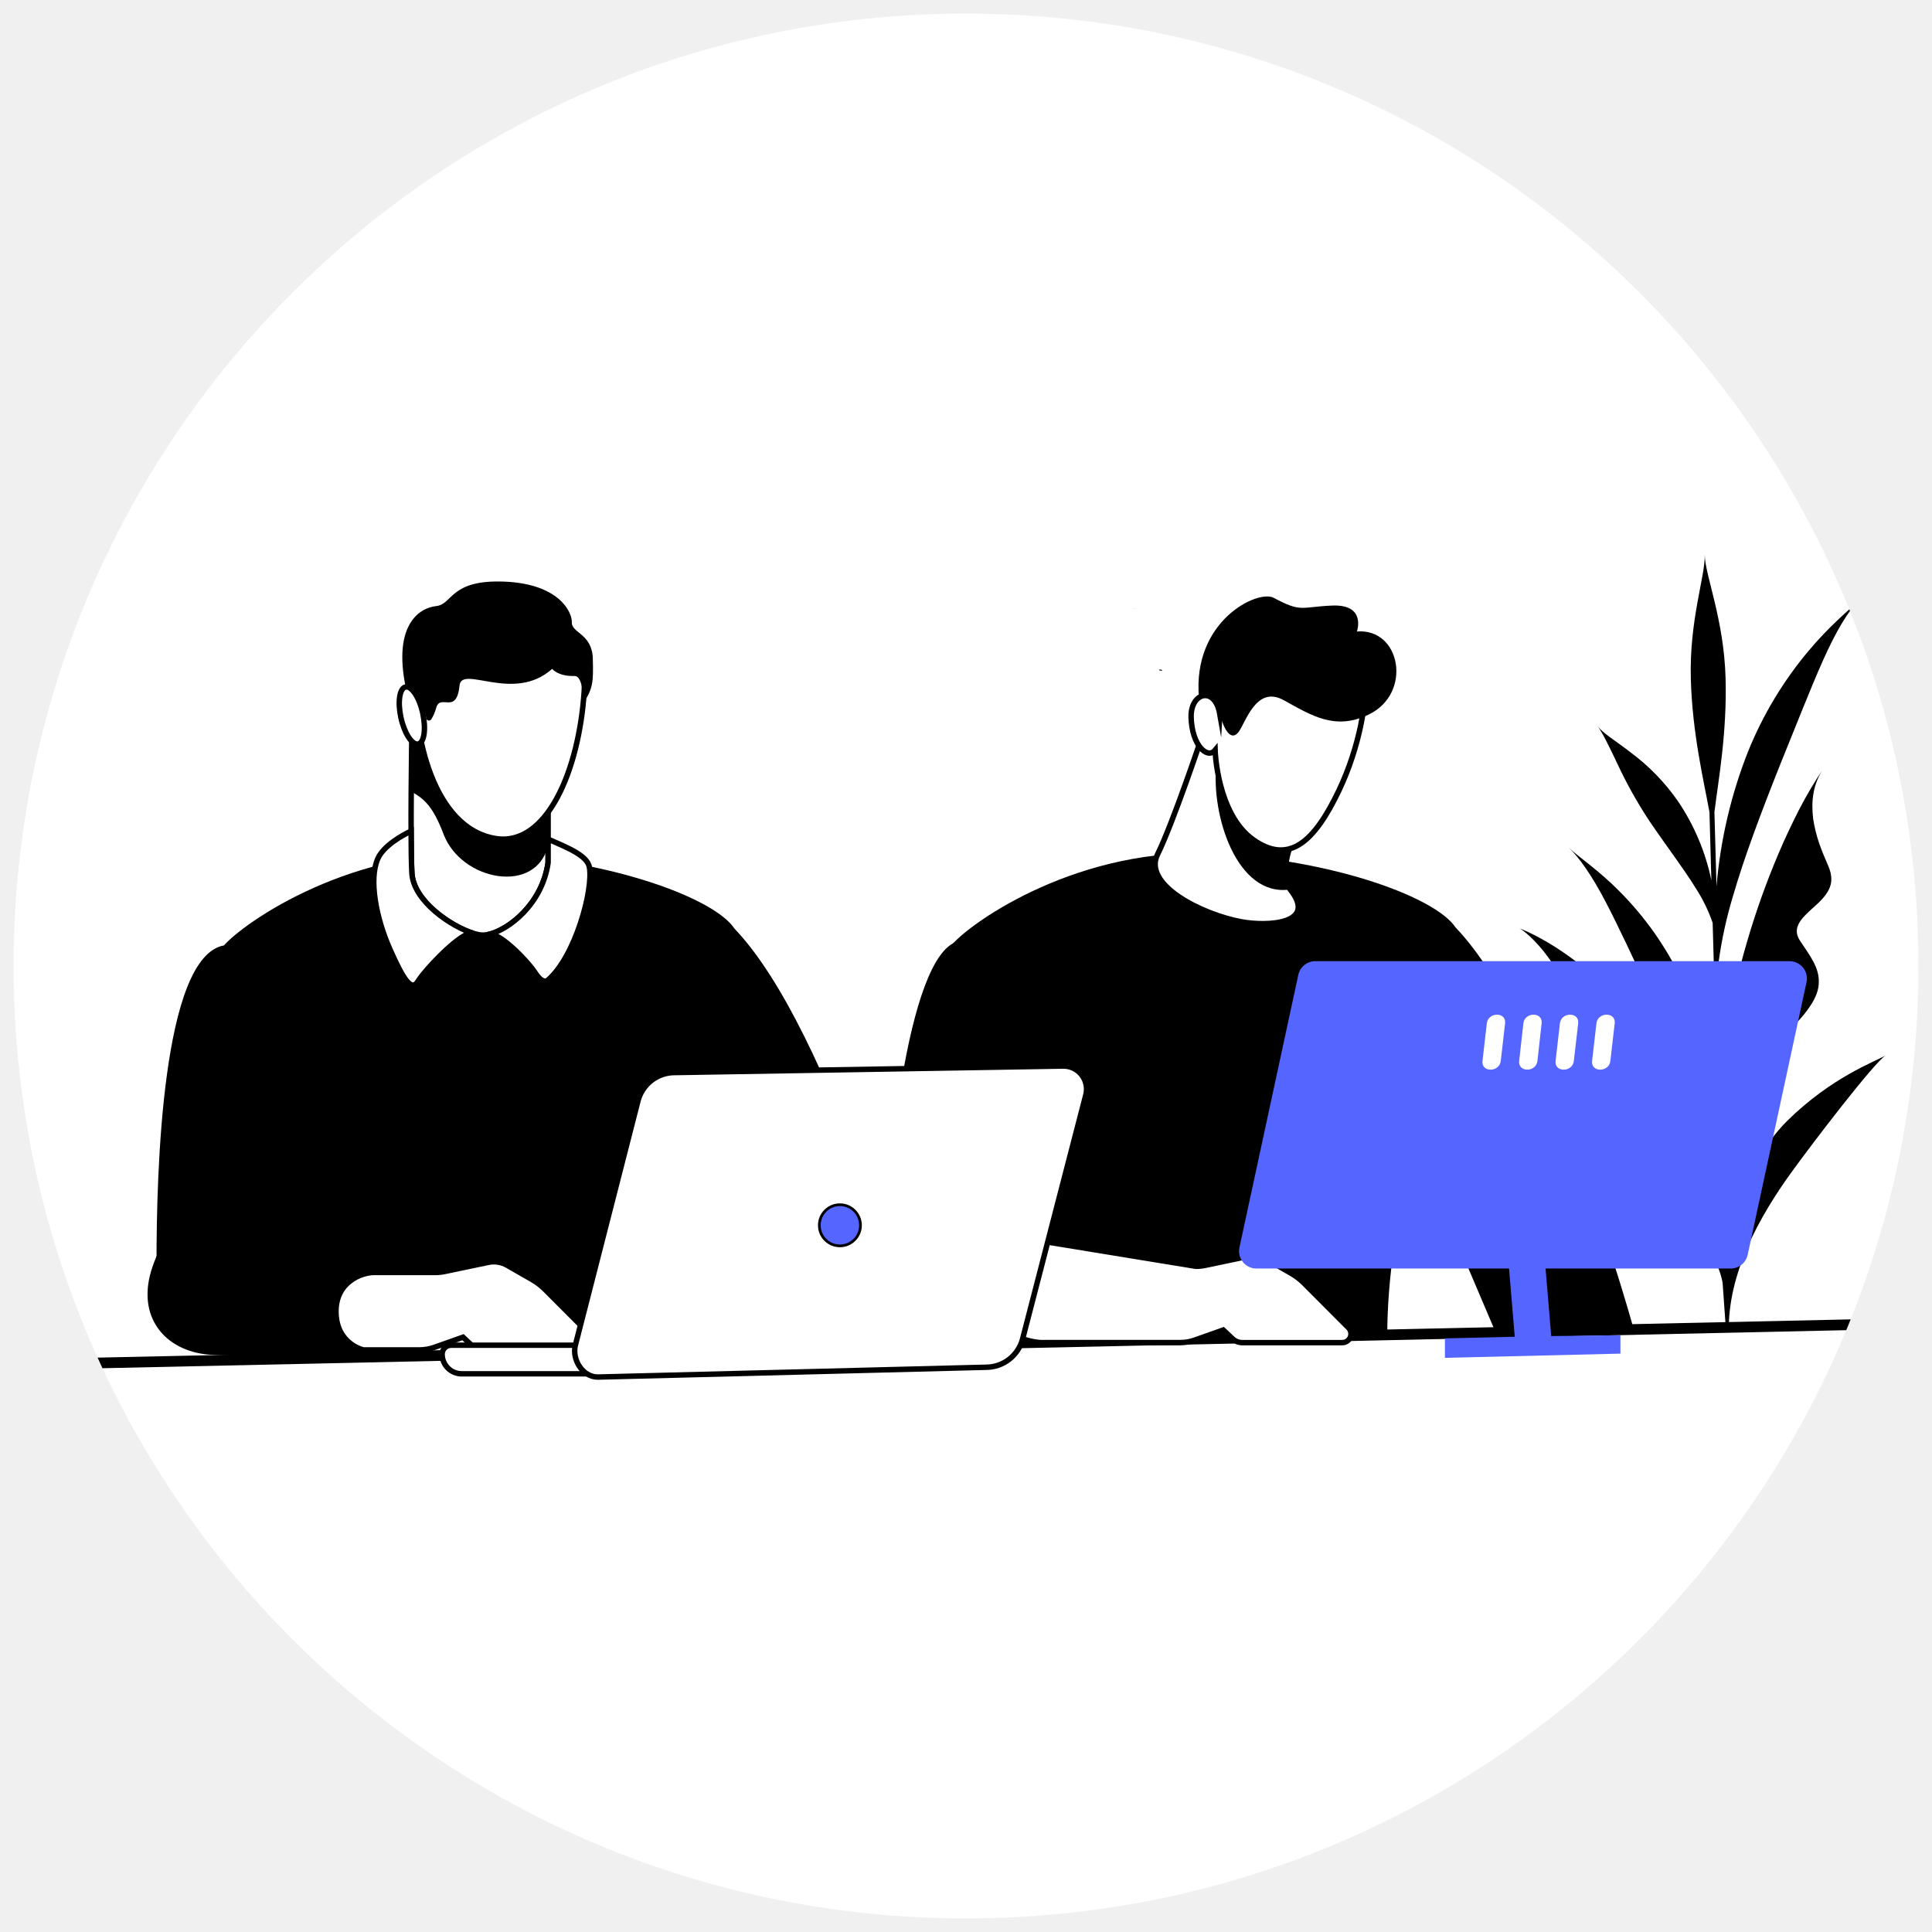
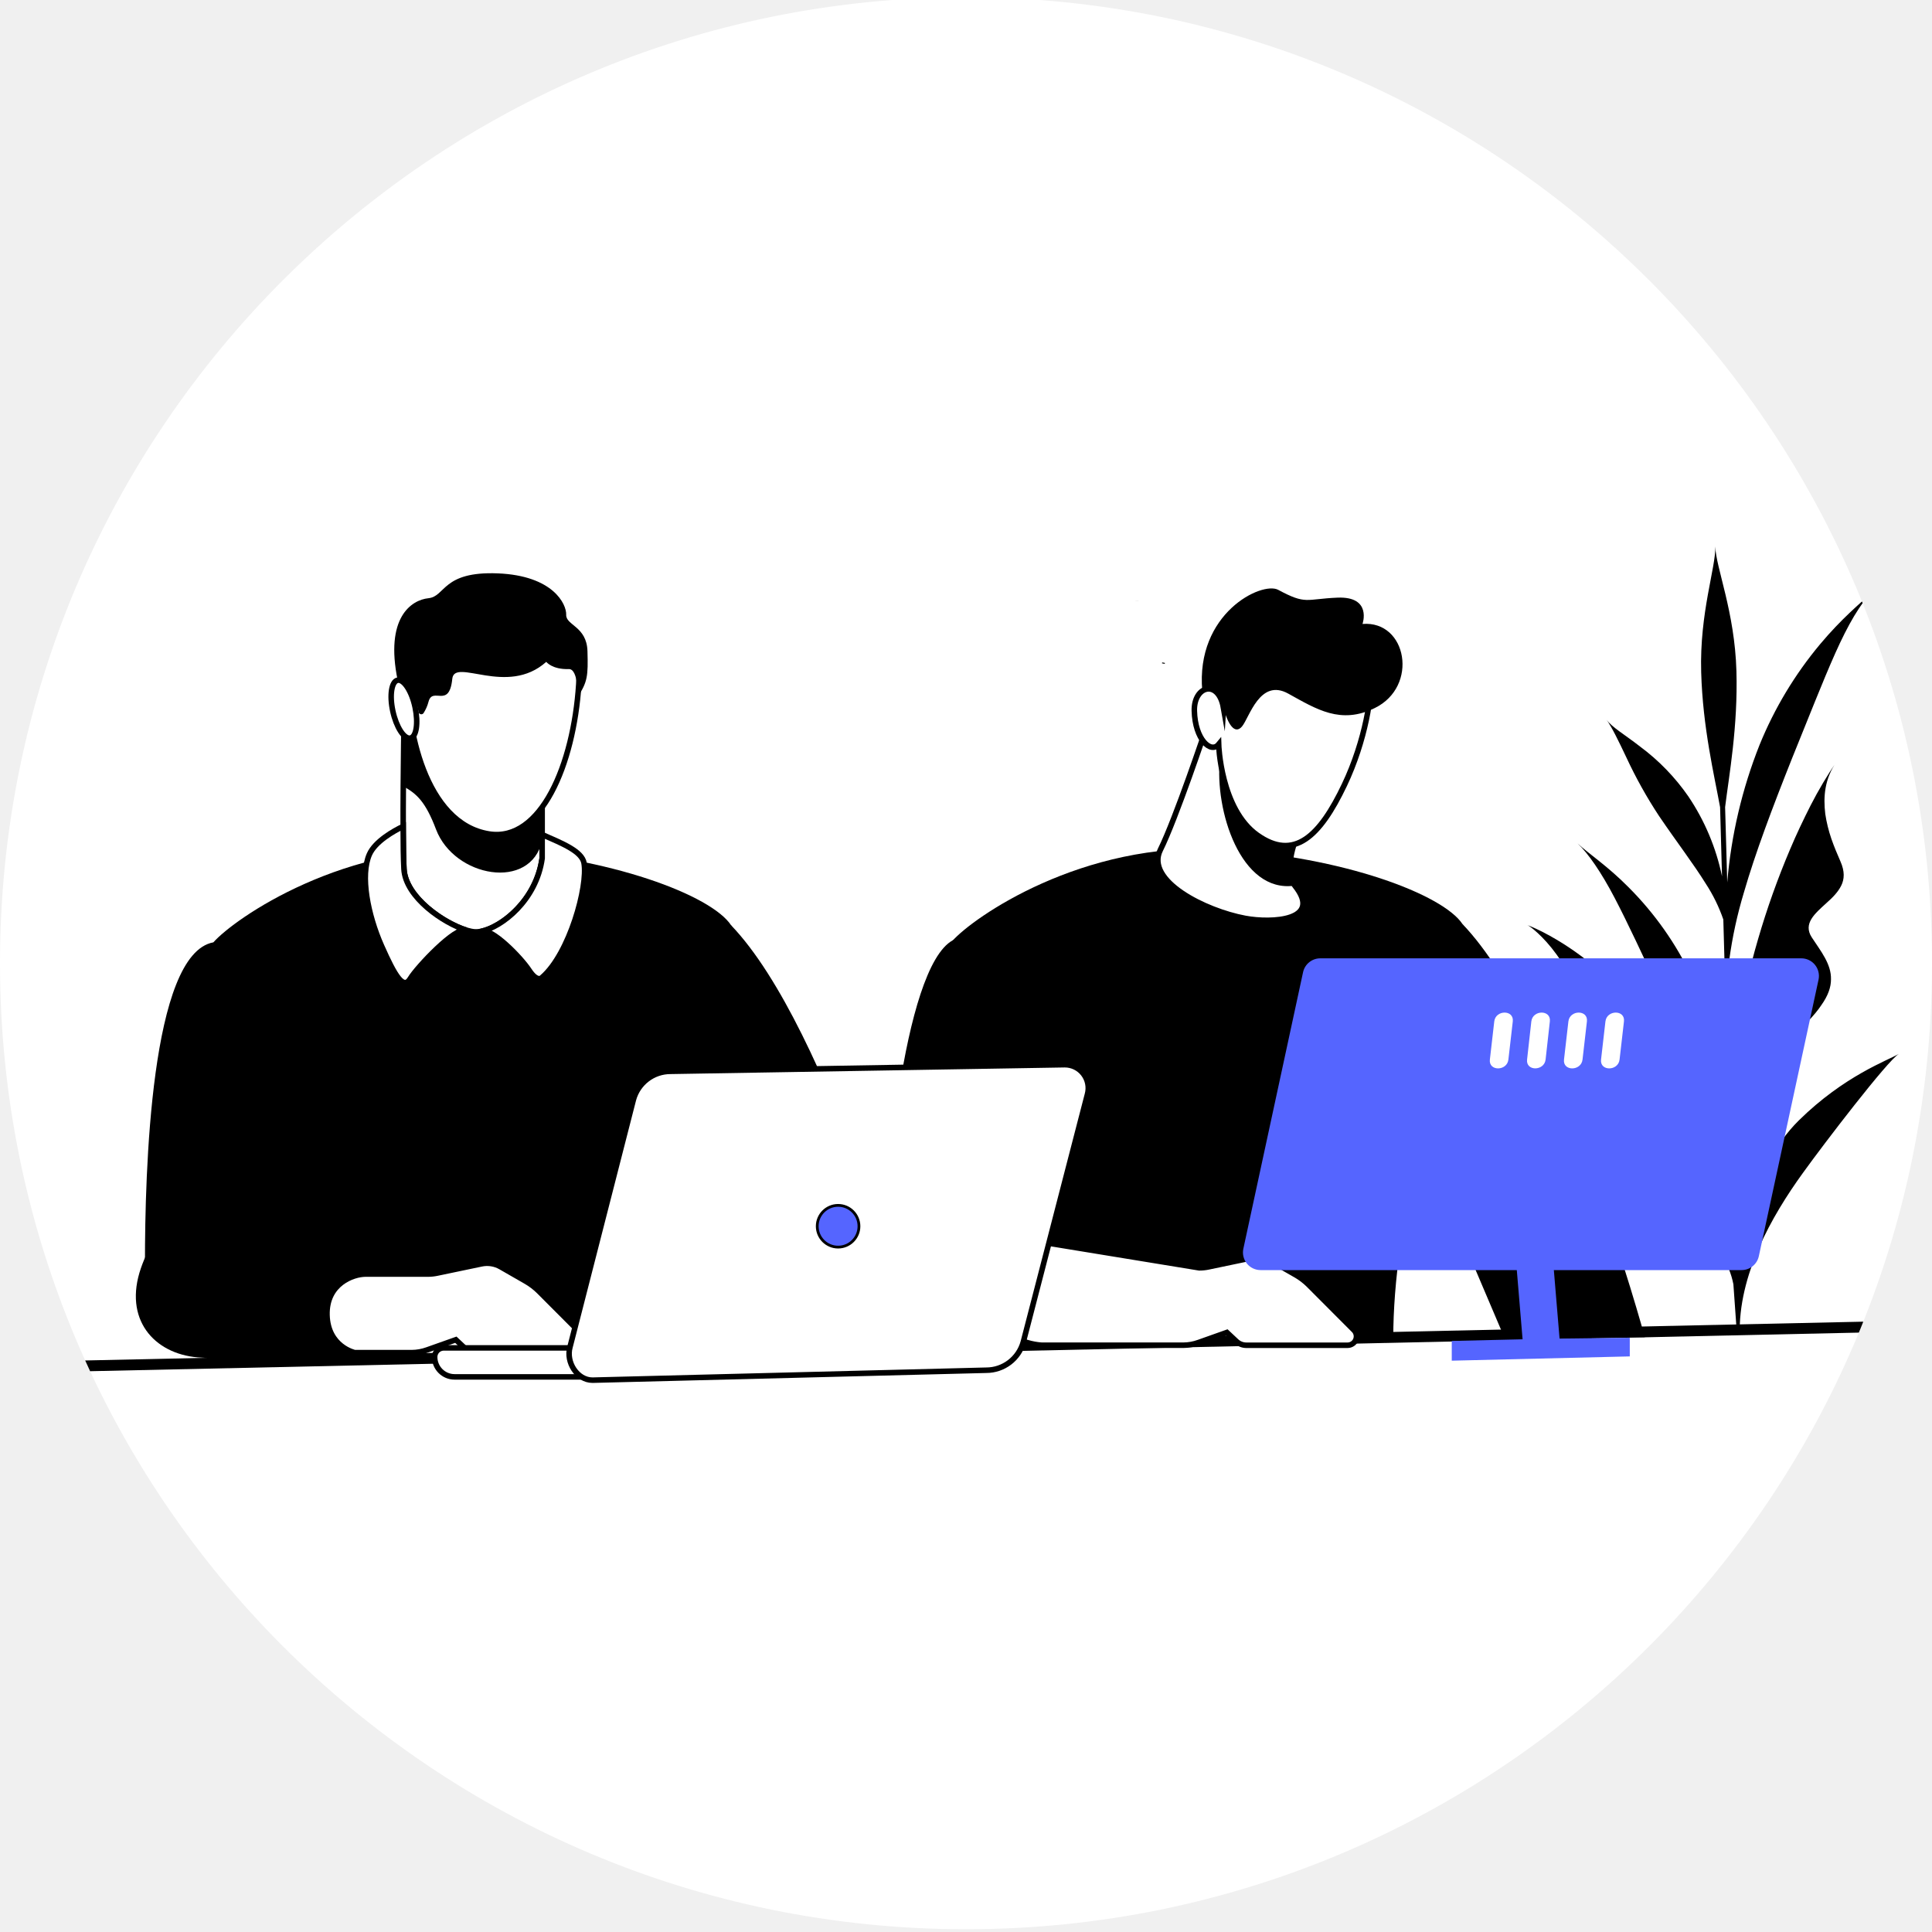
- <svg xmlns="http://www.w3.org/2000/svg" id="Layer_1" data-name="Layer 1" viewBox="0 0 710 710">
+ <svg xmlns="http://www.w3.org/2000/svg" id="Layer_1" data-name="Layer 1" viewBox="0 0 700 700">
  <defs>
    <style>.cls-1{fill:none;}.cls-2{clip-path:url(#clip-path);}.cls-3,.cls-5,.cls-6{fill:#fff;}.cls-4{fill:#110809;}.cls-5,.cls-6,.cls-8{stroke:#000;stroke-miterlimit:10;}.cls-6{stroke-width:2px;}.cls-7,.cls-8{fill:#5565ff;}</style>
    <clipPath id="clip-path">
-       <circle class="cls-1" cx="355" cy="355" r="350" />
+       <circle class="cls-1" cx="350" cy="349" r="350" />
    </clipPath>
  </defs>
  <g class="cls-2">
-     <circle class="cls-3" cx="355" cy="355" r="350" />
-     <path d="M559.46,341.59l.76.32,1.38.62c.9.41,1.72.83,2.56,1.25q2.45,1.27,4.76,2.64a102.18,102.18,0,0,1,8.8,5.85A117.16,117.16,0,0,1,593.24,366,130.34,130.34,0,0,1,606.13,382a145.27,145.27,0,0,1,10.19,17.55,157.67,157.67,0,0,1,7.62,18.57c1,3.17,2.08,6.32,2.87,9.53l1.27,4.79,1.07,4.82a202.59,202.59,0,0,1,3.63,23.85l-.85-30.34a148.33,148.33,0,0,0-6.55-21.87c-4.69-12.81-11.5-27.62-19-43.62-6.18-13.09-11.48-24.61-16.35-33.93s-9.61-16.16-13.45-19.78c3.79,3.59,10.87,8.17,18.58,16a116.77,116.77,0,0,1,22.74,32.23,156.19,156.19,0,0,1,13.33,44.77l-1.84-65.43a58.87,58.87,0,0,0-6.29-12.87c-4.52-7.3-10.71-15.35-17-24.62a164.13,164.13,0,0,1-11.78-21.1c-2.93-6.2-5.31-11.07-7.24-13.77,1.94,2.72,6.7,5.45,12.19,9.74a77.1,77.1,0,0,1,17.43,18,81.28,81.28,0,0,1,12.22,29l-.7-25.05c-2.08-11.5-6.29-28.81-6.85-48.95-.61-21.57,5.33-37.88,5.11-45.5.21,7.62,7.05,23.57,7.66,45.14.57,20.15-2.66,37.67-4.1,49.27l.77,27.29a174.72,174.72,0,0,1,11.71-49.83,137.87,137.87,0,0,1,22-36.56c7.61-9.1,14.64-14.91,18.81-18.75-4.23,3.91-8.77,11.77-13.41,22.17s-9.65,23.34-15.6,37.94c-7.14,17.92-13.37,34.46-17.48,48.7a157,157,0,0,0-5.29,24.35l1.18,42.13q.61-7.86,1.76-15.6a252.17,252.17,0,0,1,7.49-34,290.69,290.69,0,0,1,11.63-32.62c2.25-5.34,4.76-10.61,7.42-15.86a150.47,150.47,0,0,1,9.42-15.88c-4.41,6.32-4.86,12.79-4.12,19a51.23,51.23,0,0,0,2.21,9c1,2.88,2.16,5.61,3.27,8.15,1.63,3.67,1.47,6.47.29,8.84s-3.19,4.38-5.34,6.28c-4.17,3.82-8.6,7.44-5.3,12.48s7.09,9.66,6.94,15.2c0,2.79-1,5.81-3.52,9.36-2.37,3.59-6.43,7.68-12.18,13a70.86,70.86,0,0,0-9.44,10.61,88.35,88.35,0,0,0-6.45,10.53c-1.63,3.24-2.72,6.09-3.51,8.1l-.09.25,1.35,48.17c.14-1.08,4.6-31.6,22.17-48.91,16.51-16.26,32.19-21.72,36.29-24.15-4.13,2.44-27.17,32.58-34.68,43-11.59,16-23.6,37.28-23,59,0,0,0-1.29,0-1.28v0l-1.05.38-1.25-17.6a29.48,29.48,0,0,0-1.64-5.52,37.11,37.11,0,0,0-5.23-8.65,55.69,55.69,0,0,0-6.93-7c-2.5-2-5-3.85-7.42-5.49-3.5-2.34-5-4.94-5.52-7.77s0-5.88.32-8.88c.21-1.51.45-3,.59-4.48a18.07,18.07,0,0,0-.11-4.1,6.48,6.48,0,0,0-4.62-5.61c-5.86-2-11.89-3.06-15.73-7.28a13.68,13.68,0,0,1-2.57-3.84,25.41,25.41,0,0,1-1.88-5.51c-1-4.39-1.64-10.17-2.59-18.44A58.59,58.59,0,0,0,569,351.87c-4.86-6.75-9.78-10.42-10.6-10.69Z" />
-     <path class="cls-4" d="M417.43,223.69h-1C416.44,223.8,417.43,223.58,417.43,223.69Z" />
-     <rect x="32.96" y="491.68" width="670.07" height="3.93" transform="translate(-10.67 8.14) rotate(-1.25)" />
-     <path class="cls-5" d="M426.57,246.1l-.06.33" />
-     <path d="M534.89,340.81c35.49,37,66.06,149.68,66.06,149.68H550l-31.84-74.84Z" />
-     <path d="M350.06,346.92c7.42-8.44,47-36.2,97.4-33.18,44.46,2.66,80.43,16.4,87.44,27.08,5.13,7.81-6.1,60.55-13.92,81.55s-11.17,49.08-11.17,68.13c0,0-125.8-6.35-126.54-5.62S367.64,438.48,365.69,415,368.13,365.72,350.06,346.92Z" />
-     <path d="M325.64,461.44c0-32.41,8.5-115.51,28.07-115.71,15.17-.15,19.79,13.72,27.2,53.46,2.22,11.87-1.56,45.8-2.53,60.12Z" />
-     <path d="M417,493.35H345.92c-10.54,0-21.87-8.6-20.28-31.9s39.72-20,52.74-2.13l39.19,6Z" />
-     <path class="cls-6" d="M452.89,491.92l-3.36-3.15-10.23,3.63a16.55,16.55,0,0,1-5.53,1H382.49s-17.37-.63-16.72-15.79c.79-18.45,13.93-21.34,18.18-21.34l55.55,9.09a16.22,16.22,0,0,0,3.32-.34l15.83-3.31a9.75,9.75,0,0,1,6.85,1.09l9,5.15a22.64,22.64,0,0,1,4.75,3.64l16.28,16.32a3.22,3.22,0,0,1-2.28,5.5H456.49A5.26,5.26,0,0,1,452.89,491.92Z" />
-     <path class="cls-7" d="M461.74,466.18H636a6.39,6.39,0,0,0,6.25-5l21.64-100.22a6.39,6.39,0,0,0-6.25-7.74H483.38a6.39,6.39,0,0,0-6.25,5L455.49,458.44A6.39,6.39,0,0,0,461.74,466.18Z" />
-     <path class="cls-7" d="M556.66,491.25l-3.16-37.83a6.69,6.69,0,1,1,13.33-1.11L570.06,491l25.44-.31v6.76L531,499v-7.15Z" />
-     <path class="cls-3" d="M586.68,376.08c.49-4.24,7.21-4.29,6.71,0l-1.59,13.82c-.49,4.24-7.21,4.29-6.71,0Z" />
-     <path class="cls-3" d="M573.26,376.08c.49-4.24,7.21-4.29,6.71,0l-1.59,13.82c-.49,4.24-7.21,4.29-6.71,0Z" />
-     <path class="cls-3" d="M559.83,376.08c.49-4.24,7.21-4.29,6.71,0L565,389.89c-.49,4.24-7.21,4.29-6.71,0Z" />
-     <path class="cls-3" d="M546.4,376.08c.49-4.24,7.21-4.29,6.71,0l-1.59,13.82c-.49,4.24-7.21,4.29-6.71,0Z" />
-     <path class="cls-7" d="M533,376.08c.49-4.24,7.21-4.29,6.71,0l-1.59,13.82c-.49,4.24-7.21,4.29-6.71,0Z" />
-     <path class="cls-6" d="M442,269.86s-11,32.85-16.59,44.08,16.22,22.11,30.75,24.81c9.6,1.78,28.15.89,18-11.85,0,0-5.73-7.11,3.54-23.55C477.6,303.35,446.4,264.12,442,269.86Z" />
-     <path d="M477.6,303.35s-14.46-18.18-25.1-28L447,280.89c-2,18.57,7.47,48.79,27,46C474.07,326.89,468.34,319.78,477.6,303.35Z" />
-     <path class="cls-6" d="M448.27,262.36c-1.82-10.34-10.77-7.91-10.54,1.19.26,10.4,6,15.57,8.81,12.14,0,0,.69,23.44,14,32.88s22.65.55,31.57-18.2c7.67-16.12,10.22-33.33,9.42-39.31-2.11-15.6-21.37-21.83-35.18-16C449.44,242.3,448.27,262.36,448.27,262.36Z" />
-     <path d="M448.27,262.36c1.54,5.92,4.09,10,6.74,6.84s6.44-17.58,16.73-11.9,19,11.29,31.38,5.23c16-7.82,11.67-31.76-4.46-30.46,0,0,3.56-10.06-9.08-9.53-11.57.48-11.25,2.67-21.47-2.83-5.88-3.17-30,8.44-27.5,36.66C440.61,256.38,445.88,253.14,448.27,262.36Z" />
-     <path d="M269.89,341.24c36,37.51,67,151.91,67,151.91H285.23l-32.32-76Z" />
-     <path d="M82.3,347.44c7.54-8.56,47.68-36.74,98.85-33.68,45.13,2.7,81.63,16.64,88.74,27.48,5.2,7.93-6.2,61.46-14.13,82.77a186.9,186.9,0,0,0-11.4,63.44s-127.62-.74-128.37,0-15.86-47.08-17.84-70.87S100.64,366.52,82.3,347.44Z" />
-     <path class="cls-6" d="M151.36,269.35s-.64,39.66,0,51.5,19,22.5,25.8,22.79,21.9-9.77,24.27-26.64V281.19Z" />
-     <path d="M151.12,290.9c.08-11.49.24-21.55.24-21.55l50.07,11.84v29.37c-4.17,18.36-31.86,13.34-38.45-4.06C159.2,296.53,156,293.57,151.12,290.9Z" />
-     <path class="cls-6" d="M214.7,253.94C212.82,283,201,311.13,182.21,308.17c-23.28-3.68-30.34-39-29.42-58.22s11.88-31.27,28.57-31.28C197.23,218.65,216.29,229.34,214.7,253.94Z" />
-     <path class="cls-6" d="M147.32,263.62c1.25,5.79,4.06,10.19,6.3,9.82s3-5.37,1.79-11.17-4.06-10.19-6.3-9.82S146.07,257.83,147.32,263.62Z" />
-     <path d="M214.32,258.49c3.55-5.43,3.79-7.56,3.53-16.57s-7.86-9.33-7.71-13.18-4.75-14.2-24.82-15-18.86,8.36-25.07,9-15.85,7-11.16,29.79c0,0,5.46.52,7.6,11.55a1,1,0,0,0,1.75.33,14.46,14.46,0,0,0,1.84-4.23c1.5-5.51,7.5,2.77,8.59-8.22.78-7.83,19.88,6.54,34.05-6.16,0,0,2.11,2.8,8.14,2.62C214.59,248.25,214.32,258.49,214.32,258.49Z" />
-     <path class="cls-6" d="M201.43,317v-8.62c7.48,3.29,14.41,6.06,15.18,10.35,1.49,8.39-5.24,32.78-15.18,41.39,0,0-1.65,2.11-4.74-2.6S183,342,179.39,343.43l0,0C186.83,341.86,199.29,332.22,201.43,317Z" />
-     <path class="cls-6" d="M138.85,315.54c2.07-4.68,8.79-8.49,12.23-10.12,0,6.37.1,12,.28,15.43.55,10.3,14.5,19.69,22.61,22.16h0c-3.83-1.49-17.89,13.49-20.33,17.57s-5.45-.68-10.4-11.84C138.2,337.37,135.48,323.18,138.85,315.54Z" />
-     <path d="M57.52,463.67c0-32.89,2-112.07,24.78-116.24,15.15-2.78,23.79,12.72,31.32,53.06,2.25,12.05-1.58,46.48-2.57,61Z" />
-     <path d="M148.84,497.81s-61.54.91-72.19,0c-15.9-1.36-27-13.84-20.58-32.38,10.88-31.25,34.42-12.65,55.81-4.18l37.49,8.1Z" />
-     <path class="cls-6" d="M173.57,494.61l-3.41-3.2-10.38,3.68a16.8,16.8,0,0,1-5.61,1H133.55s-9.75-2.09-10.07-13.6,9.59-14.87,13.91-14.87H160a16.47,16.47,0,0,0,3.37-.35l16.07-3.36a9.89,9.89,0,0,1,7,1.11l9.11,5.23a23,23,0,0,1,4.82,3.69l16.52,16.56a3.27,3.27,0,0,1-2.32,5.58H177.23A5.34,5.34,0,0,1,173.57,494.61Z" />
-     <path class="cls-6" d="M239.24,504.87H169.7a7.22,7.22,0,0,1-7.22-7.22h0a3.29,3.29,0,0,1,3.29-3.29h73.47a3.29,3.29,0,0,1,3.29,3.29v3.93A3.29,3.29,0,0,1,239.24,504.87Z" />
-     <path class="cls-6" d="M362.32,502.46l-142.64,3.6c-5.6,0-9.67-6.53-8.18-11.94l23-89.73a13.92,13.92,0,0,1,13.42-10.23l142.85-2.4A8.49,8.49,0,0,1,399,402.51l-23.24,89.73A13.92,13.92,0,0,1,362.32,502.46Z" />
-     <circle class="cls-8" cx="308.66" cy="450.29" r="7.56" />
+     <circle class="cls-3" cx="350" cy="349" r="350" />
+     <path d="M554.46,335.59l.76.32,1.38.62c.9.41,1.72.83,2.56,1.25q2.45,1.27,4.76,2.64a102.18,102.18,0,0,1,8.8,5.85A117.16,117.16,0,0,1,588.24,360,130.34,130.34,0,0,1,601.13,376a145.27,145.27,0,0,1,10.19,17.55,157.67,157.67,0,0,1,7.62,18.57c1,3.17,2.08,6.32,2.87,9.53l1.27,4.79,1.07,4.82a202.59,202.59,0,0,1,3.63,23.85l-.85-30.34a148.33,148.33,0,0,0-6.55-21.87c-4.69-12.81-11.5-27.62-19-43.62-6.18-13.09-11.48-24.61-16.35-33.93s-9.61-16.16-13.45-19.78c3.79,3.59,10.87,8.17,18.58,16a116.77,116.77,0,0,1,22.74,32.23,156.19,156.19,0,0,1,13.33,44.77l-1.84-65.43a58.87,58.87,0,0,0-6.29-12.87c-4.52-7.3-10.71-15.35-17-24.62a164.13,164.13,0,0,1-11.78-21.1c-2.93-6.2-5.31-11.07-7.24-13.77,1.94,2.72,6.7,5.45,12.19,9.74a77.1,77.1,0,0,1,17.43,18,81.28,81.28,0,0,1,12.22,29l-.7-25.05c-2.08-11.5-6.29-28.81-6.85-48.95-.61-21.57,5.33-37.88,5.11-45.5.21,7.62,7.05,23.57,7.66,45.14.57,20.15-2.66,37.67-4.1,49.27l.77,27.29a174.72,174.72,0,0,1,11.71-49.83,137.87,137.87,0,0,1,22-36.56c7.61-9.1,14.64-14.91,18.81-18.75-4.23,3.91-8.77,11.77-13.41,22.17s-9.65,23.34-15.6,37.94c-7.14,17.92-13.37,34.46-17.48,48.7a157,157,0,0,0-5.29,24.35l1.18,42.13q.61-7.86,1.76-15.6a252.17,252.17,0,0,1,7.49-34,290.69,290.69,0,0,1,11.63-32.62c2.25-5.34,4.76-10.61,7.42-15.86a150.47,150.47,0,0,1,9.42-15.88c-4.41,6.32-4.86,12.79-4.12,19a51.23,51.23,0,0,0,2.21,9c1,2.88,2.16,5.61,3.27,8.15,1.63,3.67,1.47,6.47.29,8.84s-3.19,4.38-5.34,6.28c-4.17,3.82-8.6,7.44-5.3,12.48s7.09,9.66,6.94,15.2c0,2.79-1,5.81-3.52,9.36-2.37,3.59-6.43,7.68-12.18,13a70.86,70.86,0,0,0-9.44,10.61,88.35,88.35,0,0,0-6.45,10.53c-1.63,3.24-2.72,6.09-3.51,8.1l-.09.25,1.35,48.17c.14-1.08,4.6-31.6,22.17-48.91,16.51-16.26,32.19-21.72,36.29-24.15-4.13,2.44-27.17,32.58-34.68,43-11.59,16-23.6,37.28-23,59,0,0,0-1.29,0-1.28v0l-1.05.38-1.25-17.6a29.48,29.48,0,0,0-1.64-5.52,37.11,37.11,0,0,0-5.23-8.65,55.69,55.69,0,0,0-6.93-7c-2.5-2-5-3.85-7.42-5.49-3.5-2.34-5-4.94-5.52-7.77s0-5.88.32-8.88c.21-1.51.45-3,.59-4.48a18.07,18.07,0,0,0-.11-4.1,6.48,6.48,0,0,0-4.62-5.61c-5.86-2-11.89-3.06-15.73-7.28a13.68,13.68,0,0,1-2.57-3.84,25.41,25.41,0,0,1-1.88-5.51c-1-4.39-1.64-10.17-2.59-18.44A58.59,58.59,0,0,0,564,345.87c-4.86-6.75-9.78-10.42-10.6-10.69Z" />
+     <path class="cls-4" d="M412.43,217.69h-1C411.44,217.8,412.43,217.58,412.43,217.69Z" />
+     <rect x="27.96" y="485.68" width="670.07" height="3.93" transform="translate(-10.54 8.03) rotate(-1.25)" />
+     <path class="cls-5" d="M421.57,240.1l-.06.33" />
+     <path d="M529.89,334.81c35.49,37,66.06,149.68,66.06,149.68H545l-31.84-74.84Z" />
+     <path d="M345.06,340.92c7.42-8.44,47-36.2,97.4-33.18,44.46,2.66,80.43,16.4,87.44,27.08,5.13,7.81-6.1,60.55-13.92,81.55s-11.17,49.08-11.17,68.13c0,0-125.8-6.35-126.54-5.62S362.64,432.48,360.69,409,363.13,359.72,345.06,340.92Z" />
+     <path d="M320.64,455.44c0-32.41,8.5-115.51,28.07-115.71,15.17-.15,19.79,13.72,27.2,53.46,2.22,11.87-1.56,45.8-2.53,60.12Z" />
+     <path d="M412,487.35H340.92c-10.54,0-21.87-8.6-20.28-31.9s39.72-20,52.74-2.13l39.19,6Z" />
+     <path class="cls-6" d="M447.89,485.92l-3.36-3.15-10.23,3.63a16.55,16.55,0,0,1-5.53,1H377.49s-17.37-.63-16.72-15.79c.79-18.45,13.93-21.34,18.18-21.34l55.55,9.09a16.22,16.22,0,0,0,3.32-.34l15.83-3.31a9.75,9.75,0,0,1,6.85,1.09l9,5.15a22.64,22.64,0,0,1,4.75,3.64l16.28,16.32a3.22,3.22,0,0,1-2.28,5.5H451.49A5.26,5.26,0,0,1,447.89,485.92Z" />
+     <path class="cls-7" d="M456.74,460.18H631a6.39,6.39,0,0,0,6.25-5l21.64-100.22a6.39,6.39,0,0,0-6.25-7.74H478.38a6.39,6.39,0,0,0-6.25,5L450.49,452.44A6.39,6.39,0,0,0,456.74,460.18Z" />
+     <path class="cls-7" d="M551.66,485.25l-3.16-37.83a6.69,6.69,0,1,1,13.33-1.11L565.06,485l25.44-.31v6.76L526,493v-7.15Z" />
+     <path class="cls-3" d="M581.68,370.08c.49-4.24,7.21-4.29,6.71,0l-1.59,13.82c-.49,4.24-7.21,4.29-6.71,0Z" />
+     <path class="cls-3" d="M568.26,370.08c.49-4.24,7.21-4.29,6.71,0l-1.59,13.82c-.49,4.24-7.21,4.29-6.71,0Z" />
+     <path class="cls-3" d="M554.83,370.08c.49-4.24,7.21-4.29,6.71,0L560,383.89c-.49,4.24-7.21,4.29-6.71,0Z" />
+     <path class="cls-3" d="M541.4,370.08c.49-4.24,7.21-4.29,6.71,0l-1.59,13.82c-.49,4.24-7.21,4.29-6.71,0Z" />
+     <path class="cls-7" d="M528,370.08c.49-4.24,7.21-4.29,6.71,0l-1.59,13.82c-.49,4.24-7.21,4.29-6.71,0Z" />
+     <path class="cls-6" d="M437,263.86s-11,32.85-16.59,44.08,16.22,22.11,30.75,24.81c9.6,1.78,28.15.89,18-11.85,0,0-5.73-7.11,3.54-23.55C472.6,297.35,441.4,258.12,437,263.86Z" />
+     <path d="M472.6,297.35s-14.46-18.18-25.1-28L442,274.89c-2,18.57,7.47,48.79,27,46C469.07,320.89,463.34,313.78,472.6,297.35Z" />
+     <path class="cls-6" d="M443.27,256.36c-1.82-10.34-10.77-7.91-10.54,1.19.26,10.4,6,15.57,8.81,12.14,0,0,.69,23.44,14,32.88s22.65.55,31.57-18.2c7.67-16.12,10.22-33.33,9.42-39.31-2.11-15.6-21.37-21.83-35.18-16C444.44,236.3,443.27,256.36,443.27,256.36Z" />
+     <path d="M443.27,256.36c1.54,5.92,4.09,10,6.74,6.84s6.44-17.58,16.73-11.9,19,11.29,31.38,5.23c16-7.82,11.67-31.76-4.46-30.46,0,0,3.56-10.06-9.08-9.53-11.57.48-11.25,2.67-21.47-2.83-5.88-3.17-30,8.44-27.5,36.66C435.61,250.38,440.88,247.14,443.27,256.36Z" />
+     <path d="M264.89,335.24c36,37.51,67,151.91,67,151.91H280.23l-32.32-76Z" />
+     <path d="M77.3,341.44c7.54-8.56,47.68-36.74,98.85-33.68,45.13,2.7,81.63,16.64,88.74,27.48,5.2,7.93-6.2,61.46-14.13,82.77a186.9,186.9,0,0,0-11.4,63.44s-127.62-.74-128.37,0-15.86-47.08-17.84-70.87S95.64,360.52,77.3,341.44Z" />
+     <path class="cls-6" d="M146.36,263.35s-.64,39.66,0,51.5,19,22.5,25.8,22.79,21.9-9.77,24.27-26.64V275.19Z" />
+     <path d="M146.12,284.9c.08-11.49.24-21.55.24-21.55l50.07,11.84v29.37c-4.17,18.36-31.86,13.34-38.45-4.06C154.2,290.53,151,287.57,146.12,284.9Z" />
+     <path class="cls-6" d="M209.7,247.94C207.82,277,196,305.13,177.21,302.17c-23.28-3.68-30.34-39-29.42-58.22s11.88-31.27,28.57-31.28C192.23,212.65,211.29,223.34,209.7,247.94Z" />
+     <path class="cls-6" d="M142.32,257.62c1.25,5.79,4.06,10.19,6.3,9.82s3-5.37,1.79-11.17-4.06-10.19-6.3-9.82S141.07,251.83,142.32,257.62Z" />
+     <path d="M209.32,252.49c3.55-5.43,3.79-7.56,3.53-16.57s-7.86-9.33-7.71-13.18-4.75-14.2-24.82-15-18.86,8.36-25.07,9-15.85,7-11.16,29.79c0,0,5.46.52,7.6,11.55a1,1,0,0,0,1.75.33,14.46,14.46,0,0,0,1.84-4.23c1.5-5.51,7.5,2.77,8.59-8.22.78-7.83,19.88,6.54,34.05-6.16,0,0,2.11,2.8,8.14,2.62C209.59,242.25,209.32,252.49,209.32,252.49Z" />
+     <path class="cls-6" d="M196.43,311v-8.62c7.48,3.29,14.41,6.06,15.18,10.35,1.49,8.39-5.24,32.78-15.18,41.39,0,0-1.65,2.11-4.74-2.6S178,336,174.39,337.43l0,0C181.83,335.86,194.29,326.22,196.43,311Z" />
+     <path class="cls-6" d="M133.85,309.54c2.07-4.68,8.79-8.49,12.23-10.12,0,6.37.1,12,.28,15.43.55,10.3,14.5,19.69,22.61,22.16h0c-3.83-1.49-17.89,13.49-20.33,17.57s-5.45-.68-10.4-11.84C133.2,331.37,130.48,317.18,133.85,309.54Z" />
+     <path d="M52.52,457.67c0-32.89,2-112.07,24.78-116.24,15.15-2.78,23.79,12.72,31.32,53.06,2.25,12.05-1.58,46.48-2.57,61Z" />
+     <path d="M143.84,491.81s-61.54.91-72.19,0c-15.9-1.36-27-13.84-20.58-32.38,10.88-31.25,34.42-12.65,55.81-4.18l37.49,8.1Z" />
+     <path class="cls-6" d="M168.57,488.61l-3.41-3.2-10.38,3.68a16.8,16.8,0,0,1-5.61,1H128.55s-9.75-2.09-10.07-13.6,9.59-14.87,13.91-14.87H155a16.47,16.47,0,0,0,3.37-.35l16.07-3.36a9.89,9.89,0,0,1,7,1.11l9.11,5.23a23,23,0,0,1,4.82,3.69l16.52,16.56a3.27,3.27,0,0,1-2.32,5.58H172.23A5.34,5.34,0,0,1,168.57,488.61Z" />
+     <path class="cls-6" d="M234.24,498.87H164.7a7.22,7.22,0,0,1-7.22-7.22h0a3.29,3.29,0,0,1,3.29-3.29h73.47a3.29,3.29,0,0,1,3.29,3.29v3.93A3.29,3.29,0,0,1,234.24,498.87Z" />
+     <path class="cls-6" d="M357.32,496.46l-142.64,3.6c-5.6,0-9.67-6.53-8.18-11.94l23-89.73a13.92,13.92,0,0,1,13.42-10.23l142.85-2.4A8.49,8.49,0,0,1,394,396.51l-23.24,89.73A13.92,13.92,0,0,1,357.32,496.46Z" />
+     <circle class="cls-8" cx="303.66" cy="444.29" r="7.56" />
  </g>
</svg>
